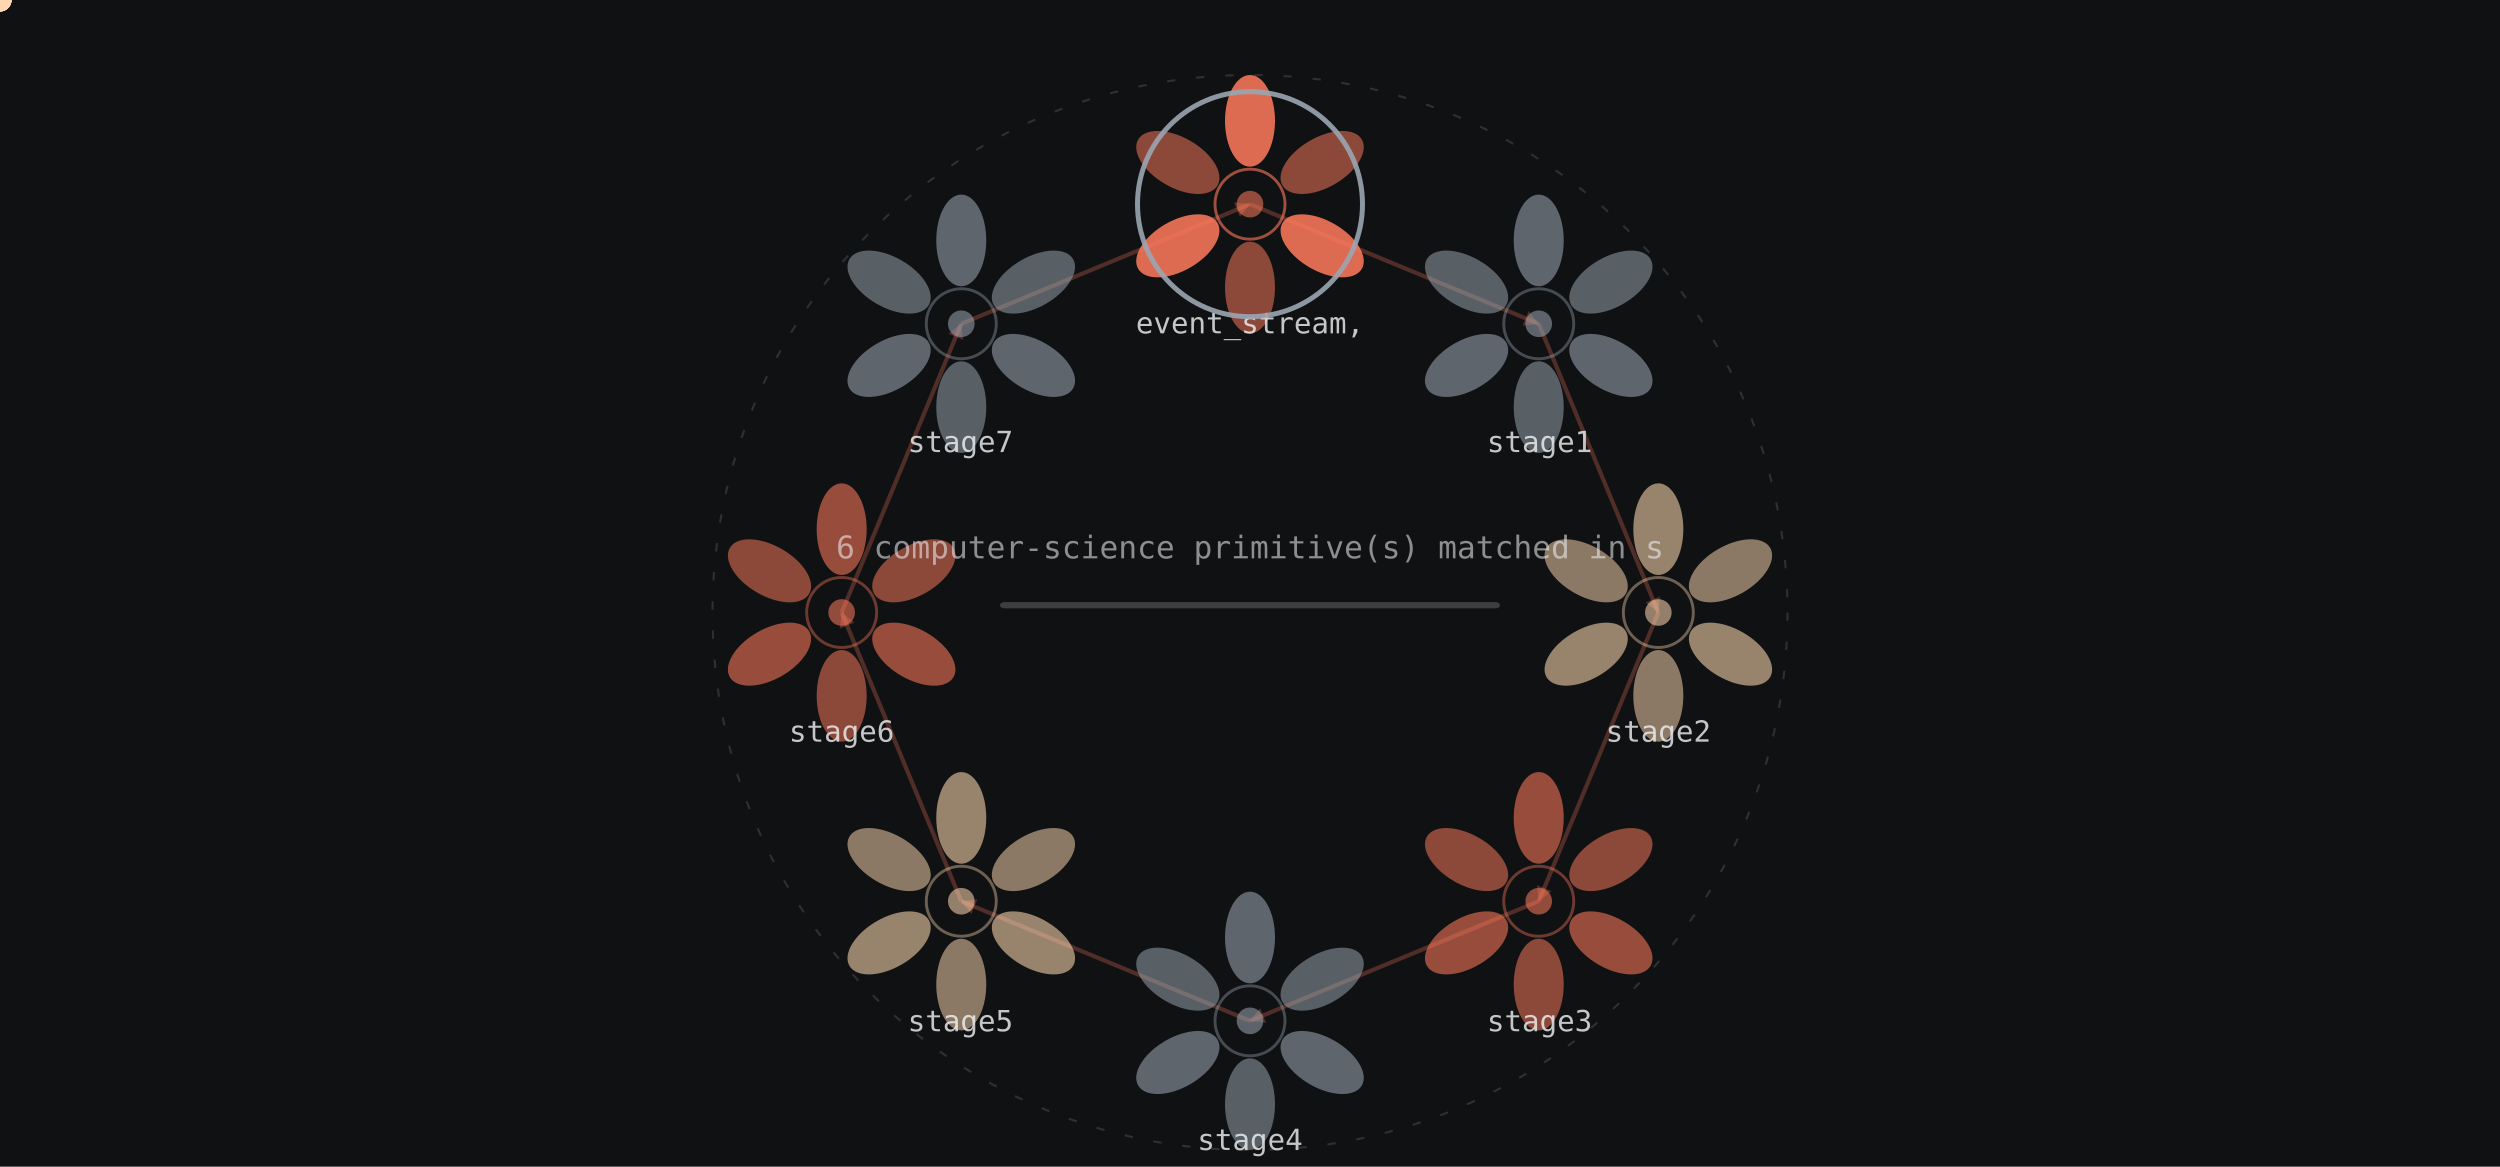
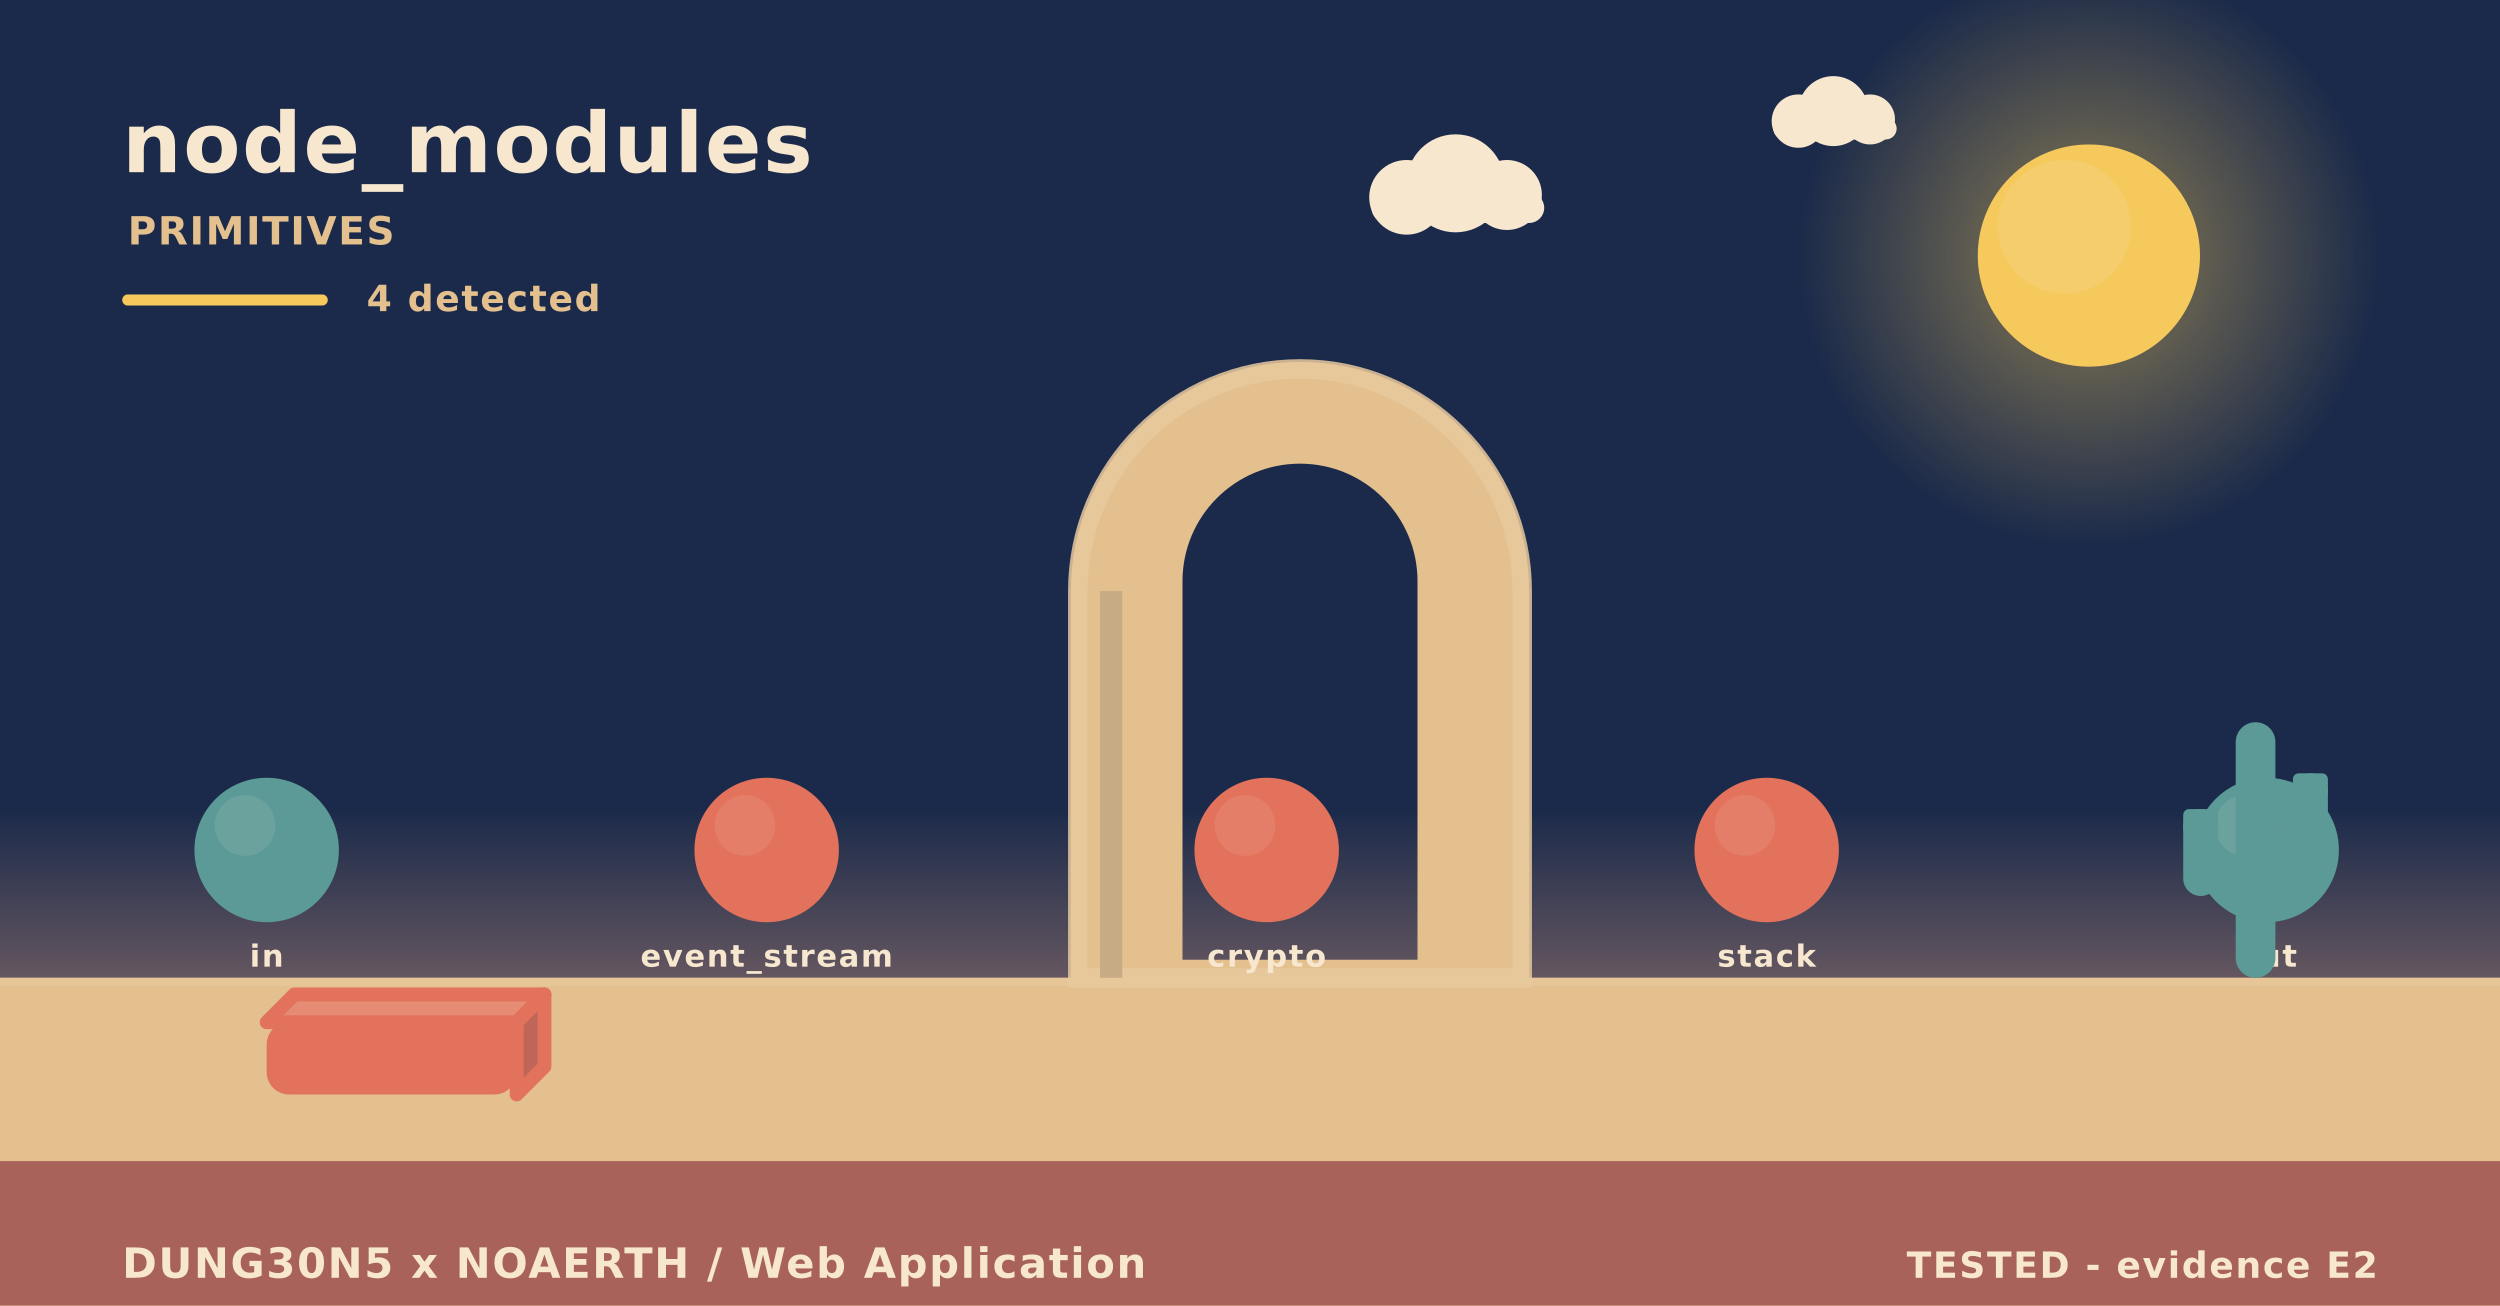
- <svg xmlns="http://www.w3.org/2000/svg" viewBox="0 0 1200 560" width="1200" height="560" role="img" aria-label="node_modules state machine">
-   <rect width="1200" height="560" fill="#0f1113" />
-   <defs>
-     <linearGradient id="gs" x1="0" y1="0" x2="1" y2="1">
-       <stop offset="0%" stop-color="#ff7a5c" />
-       <stop offset="100%" stop-color="#9aa5b1" />
-     </linearGradient>
-   </defs>
-   <circle cx="600.00" cy="294.00" r="258.00" fill="none" stroke="rgba(241,243,245,0.140)" stroke-width="1.00" opacity="1.00" stroke-dasharray="4 10" />
-   <line x1="600.00" y1="98.00" x2="738.59" y2="155.41" stroke="rgba(255,122,92,0.500)" stroke-width="2.00" opacity="0.55" />
-   <polygon points="738.59,155.41 733.76,149.29 730.86,156.32" fill="rgba(255,122,92,0.500)" opacity="0.55" />
-   <g opacity="0.9">
-     <circle cx="0.00" cy="0.00" r="5.50" fill="#ffd8b1" opacity="1.00" />
-     <animateTransform attributeName="transform" type="translate" values="600.00,98.00 738.59,155.41" dur="5.25s" begin="0.0s" repeatCount="indefinite" />
-     <animateTransform attributeName="transform" type="translate" values="738.59,155.41 600.00,98.00" dur="5.25s" begin="2.625s" repeatCount="indefinite" />
+ <svg xmlns="http://www.w3.org/2000/svg" width="900" height="470" viewBox="0 0 900 470" role="img" aria-label="node_modules - how it behaves">
+   <linearGradient id="skys" x1="0" y1="0" x2="0" y2="1">
+     <stop offset="0" stop-color="#1b2a4a" />
+     <stop offset="0.62" stop-color="#1b2a4a" />
+     <stop offset="1" stop-color="#f3ad8a" />
+   </linearGradient>
+   <rect width="900" height="470" fill="url(#skys)" />
+   <radialGradient id="suns">
+     <stop offset="0.35" stop-color="#f5c95c" stop-opacity="0.34" />
+     <stop offset="1" stop-color="#f5c95c" stop-opacity="0" />
+   </radialGradient>
+   <circle cx="752" cy="92" r="104" fill="url(#suns)" />
+   <circle cx="752" cy="92" r="40" fill="#f5c95c" />
+   <circle cx="743.2" cy="81.6" r="24" fill="#f5d27e" opacity="0.5" />
+   <g>
+     <circle cx="524" cy="66" r="17.64" fill="#f6e7ce" />
+     <circle cx="506.36" cy="71.04" r="13.44" fill="#f6e7ce" />
+     <circle cx="542.48" cy="70.2" r="12.6" fill="#f6e7ce" />
+     <rect x="493.76" y="69.36" width="62.16" height="10.92" rx="5.46" fill="#f6e7ce" />
+     <animateTransform attributeName="transform" type="translate" values="0 0;24 0;0 0" dur="36s" begin="0s" repeatCount="indefinite" />
  </g>
-   <line x1="738.59" y1="155.41" x2="796.00" y2="294.00" stroke="rgba(255,122,92,0.500)" stroke-width="2.00" opacity="0.55" />
-   <polygon points="796.00,294.00 796.91,286.26 789.89,289.17" fill="rgba(255,122,92,0.500)" opacity="0.55" />
-   <g opacity="0.9">
-     <circle cx="0.00" cy="0.00" r="5.50" fill="#ffd8b1" opacity="1.00" />
-     <animateTransform attributeName="transform" type="translate" values="738.59,155.41 796.00,294.00" dur="5.25s" begin="0.656s" repeatCount="indefinite" />
-     <animateTransform attributeName="transform" type="translate" values="796.00,294.00 738.59,155.41" dur="5.25s" begin="3.281s" repeatCount="indefinite" />
+   <g>
+     <circle cx="660" cy="40" r="12.6" fill="#f6e7ce" />
+     <circle cx="647.4" cy="43.6" r="9.6" fill="#f6e7ce" />
+     <circle cx="673.2" cy="43" r="9" fill="#f6e7ce" />
+     <rect x="638.4" y="42.4" width="44.4" height="7.8" rx="3.9" fill="#f6e7ce" />
+     <animateTransform attributeName="transform" type="translate" values="0 0;-18 0;0 0" dur="46s" begin="3s" repeatCount="indefinite" />
  </g>
-   <line x1="796.00" y1="294.00" x2="738.59" y2="432.59" stroke="rgba(255,122,92,0.500)" stroke-width="2.00" opacity="0.55" />
-   <polygon points="738.59,432.59 744.71,427.76 737.68,424.86" fill="rgba(255,122,92,0.500)" opacity="0.55" />
-   <g opacity="0.9">
-     <circle cx="0.00" cy="0.00" r="5.50" fill="#ffd8b1" opacity="1.00" />
-     <animateTransform attributeName="transform" type="translate" values="796.00,294.00 738.59,432.59" dur="5.25s" begin="1.312s" repeatCount="indefinite" />
-     <animateTransform attributeName="transform" type="translate" values="738.59,432.59 796.00,294.00" dur="5.25s" begin="3.938s" repeatCount="indefinite" />
+   <rect x="0" y="352" width="900" height="118" fill="#e3c08d" />
+   <rect x="0" y="352" width="900" height="3" fill="#e6c596" />
+   <text x="44" y="62" font-family="Verdana,DejaVu Sans,sans-serif" font-size="30" font-weight="700" letter-spacing="0.6" fill="#f6e7ce" text-anchor="start">node_modules</text>
+   <text x="46" y="88" font-family="Verdana,DejaVu Sans,sans-serif" font-size="14" font-weight="700" letter-spacing="0.6" fill="#e3c08d" text-anchor="start">PRIMITIVES</text>
+   <rect x="44" y="106" width="74" height="4" rx="2" fill="#f5c95c" />
+   <text x="132" y="112" font-family="Verdana,DejaVu Sans,sans-serif" font-size="13" font-weight="700" letter-spacing="0.6" fill="#e3c08d" text-anchor="start">4 detected</text>
+   <path d="M388,352 L388,212.8 A80,80 0 0 1 548,212.8 L548,352 Z M423.2,348 L423.2,209.22 A44.8,44.8 0 0 1 512.8,209.22 L512.8,348 Z" fill="#e3c08d" fill-rule="evenodd" stroke="#e3c08d" stroke-width="5" stroke-linejoin="round" />
+   <path d="M388,352 L388,212.8 A80,80 0 0 1 548,212.8 L548,352 Z" fill="none" stroke="#e8c99d" stroke-width="7" stroke-linecap="round" opacity="0.85" />
+   <rect x="396" y="212.8" width="8" height="139.2" fill="#c7ab84" />
+   <circle cx="96" cy="306" r="26" fill="#5b9a97" />
+   <circle cx="88.2" cy="297.16" r="10.92" fill="#7aa9a2" opacity="0.55" />
+   <text x="96" y="348" font-family="Verdana,DejaVu Sans,sans-serif" font-size="11" font-weight="700" letter-spacing="0.6" fill="#f6e7ce" text-anchor="middle">in</text>
+   <g>
+     <circle cx="276" cy="306" r="26" fill="#e2725b" />
+     <circle cx="268.2" cy="297.16" r="10.92" fill="#e68972" opacity="0.55" />
+     <animate attributeName="opacity" values="0.8;1;0.8" dur="4.6s" begin="0s" repeatCount="indefinite" />
  </g>
-   <line x1="738.59" y1="432.59" x2="600.00" y2="490.00" stroke="rgba(255,122,92,0.500)" stroke-width="2.00" opacity="0.55" />
-   <polygon points="600.00,490.00 607.74,490.91 604.83,483.89" fill="rgba(255,122,92,0.500)" opacity="0.55" />
-   <g opacity="0.9">
-     <circle cx="0.00" cy="0.00" r="5.50" fill="#ffd8b1" opacity="1.00" />
-     <animateTransform attributeName="transform" type="translate" values="738.59,432.59 600.00,490.00" dur="5.25s" begin="1.969s" repeatCount="indefinite" />
-     <animateTransform attributeName="transform" type="translate" values="600.00,490.00 738.59,432.59" dur="5.25s" begin="4.594s" repeatCount="indefinite" />
+   <text x="276" y="348" font-family="Verdana,DejaVu Sans,sans-serif" font-size="11" font-weight="700" letter-spacing="0.6" fill="#f6e7ce" text-anchor="middle">event_stream</text>
+   <g>
+     <circle cx="456" cy="306" r="26" fill="#e2725b" />
+     <circle cx="448.2" cy="297.16" r="10.92" fill="#e68972" opacity="0.55" />
+     <animate attributeName="opacity" values="0.8;1;0.8" dur="5.2s" begin="0s" repeatCount="indefinite" />
  </g>
-   <line x1="600.00" y1="490.00" x2="461.41" y2="432.59" stroke="rgba(255,122,92,0.500)" stroke-width="2.00" opacity="0.55" />
-   <polygon points="461.41,432.59 466.24,438.71 469.14,431.68" fill="rgba(255,122,92,0.500)" opacity="0.55" />
-   <g opacity="0.9">
-     <circle cx="0.00" cy="0.00" r="5.50" fill="#ffd8b1" opacity="1.00" />
-     <animateTransform attributeName="transform" type="translate" values="600.00,490.00 461.41,432.59" dur="5.25s" begin="2.625s" repeatCount="indefinite" />
-     <animateTransform attributeName="transform" type="translate" values="461.41,432.59 600.00,490.00" dur="5.25s" begin="5.25s" repeatCount="indefinite" />
+   <text x="456" y="348" font-family="Verdana,DejaVu Sans,sans-serif" font-size="11" font-weight="700" letter-spacing="0.6" fill="#f6e7ce" text-anchor="middle">crypto</text>
+   <g>
+     <circle cx="636" cy="306" r="26" fill="#e2725b" />
+     <circle cx="628.2" cy="297.16" r="10.92" fill="#e68972" opacity="0.55" />
+     <animate attributeName="opacity" values="0.8;1;0.8" dur="5.8s" begin="0s" repeatCount="indefinite" />
  </g>
-   <line x1="461.41" y1="432.59" x2="404.00" y2="294.00" stroke="rgba(255,122,92,0.500)" stroke-width="2.00" opacity="0.55" />
-   <polygon points="404.00,294.00 403.09,301.74 410.11,298.83" fill="rgba(255,122,92,0.500)" opacity="0.55" />
-   <g opacity="0.9">
-     <circle cx="0.00" cy="0.00" r="5.50" fill="#ffd8b1" opacity="1.00" />
-     <animateTransform attributeName="transform" type="translate" values="461.41,432.59 404.00,294.00" dur="5.25s" begin="3.281s" repeatCount="indefinite" />
-     <animateTransform attributeName="transform" type="translate" values="404.00,294.00 461.41,432.59" dur="5.25s" begin="5.906s" repeatCount="indefinite" />
-   </g>
-   <line x1="404.00" y1="294.00" x2="461.41" y2="155.41" stroke="rgba(255,122,92,0.500)" stroke-width="2.00" opacity="0.55" />
-   <polygon points="461.41,155.41 455.29,160.24 462.32,163.14" fill="rgba(255,122,92,0.500)" opacity="0.55" />
-   <g opacity="0.9">
-     <circle cx="0.00" cy="0.00" r="5.50" fill="#ffd8b1" opacity="1.00" />
-     <animateTransform attributeName="transform" type="translate" values="404.00,294.00 461.41,155.41" dur="5.25s" begin="3.938s" repeatCount="indefinite" />
-     <animateTransform attributeName="transform" type="translate" values="461.41,155.41 404.00,294.00" dur="5.25s" begin="6.562s" repeatCount="indefinite" />
-   </g>
-   <line x1="461.41" y1="155.41" x2="600.00" y2="98.00" stroke="rgba(255,122,92,0.500)" stroke-width="2.00" opacity="0.55" />
-   <polygon points="600.00,98.00 592.26,97.09 595.17,104.11" fill="rgba(255,122,92,0.500)" opacity="0.55" />
-   <g opacity="0.9">
-     <circle cx="0.00" cy="0.00" r="5.50" fill="#ffd8b1" opacity="1.00" />
-     <animateTransform attributeName="transform" type="translate" values="461.41,155.41 600.00,98.00" dur="5.25s" begin="4.594s" repeatCount="indefinite" />
-     <animateTransform attributeName="transform" type="translate" values="600.00,98.00 461.41,155.41" dur="5.25s" begin="7.219s" repeatCount="indefinite" />
-   </g>
-   <ellipse cx="600.00" cy="58.00" rx="12.00" ry="22.00" fill="rgba(255,122,92,0.900)" opacity="0.95" transform="rotate(0.0 600.00 58.00)" />
-   <ellipse cx="634.64" cy="78.00" rx="12.00" ry="22.00" fill="rgba(255,122,92,0.550)" opacity="0.95" transform="rotate(60.0 634.64 78.00)" />
-   <ellipse cx="634.64" cy="118.00" rx="12.00" ry="22.00" fill="rgba(255,122,92,0.900)" opacity="0.95" transform="rotate(120.0 634.64 118.00)" />
-   <ellipse cx="600.00" cy="138.00" rx="12.00" ry="22.00" fill="rgba(255,122,92,0.550)" opacity="0.95" transform="rotate(180.0 600.00 138.00)" />
-   <ellipse cx="565.36" cy="118.00" rx="12.00" ry="22.00" fill="rgba(255,122,92,0.900)" opacity="0.95" transform="rotate(240.0 565.36 118.00)" />
-   <ellipse cx="565.36" cy="78.00" rx="12.00" ry="22.00" fill="rgba(255,122,92,0.550)" opacity="0.95" transform="rotate(300.0 565.36 78.00)" />
-   <circle cx="600.00" cy="98.00" r="16.80" fill="none" stroke="rgba(255,122,92,0.900)" stroke-width="1.40" opacity="0.66" />
-   <circle cx="600.00" cy="98.00" r="6.40" fill="rgba(255,122,92,0.550)" opacity="1.00" />
-   <text x="600" y="160" font-family="ui-monospace,Menlo,monospace" font-size="14" fill="rgba(241,243,245,0.800)" text-anchor="middle">event_stream, </text>
-   <g>
-     <circle cx="600.00" cy="98.00" r="54.00" fill="none" stroke="#9aa5b1" stroke-width="2.40" opacity="0.90" />
-     <animate attributeName="opacity" values="0.25;1.0;0.25" dur="10.5s" begin="0.0s" repeatCount="indefinite" />
-   </g>
-   <ellipse cx="738.59" cy="115.41" rx="12.00" ry="22.00" fill="rgba(154,165,177,0.600)" opacity="0.95" transform="rotate(0.0 738.59 115.41)" />
-   <ellipse cx="773.23" cy="135.41" rx="12.00" ry="22.00" fill="rgba(154,165,177,0.550)" opacity="0.95" transform="rotate(60.0 773.23 135.41)" />
-   <ellipse cx="773.23" cy="175.41" rx="12.00" ry="22.00" fill="rgba(154,165,177,0.600)" opacity="0.95" transform="rotate(120.0 773.23 175.41)" />
-   <ellipse cx="738.59" cy="195.41" rx="12.00" ry="22.00" fill="rgba(154,165,177,0.550)" opacity="0.95" transform="rotate(180.0 738.59 195.41)" />
-   <ellipse cx="703.95" cy="175.41" rx="12.00" ry="22.00" fill="rgba(154,165,177,0.600)" opacity="0.95" transform="rotate(240.0 703.95 175.41)" />
-   <ellipse cx="703.95" cy="135.41" rx="12.00" ry="22.00" fill="rgba(154,165,177,0.550)" opacity="0.95" transform="rotate(300.0 703.95 135.41)" />
-   <circle cx="738.59" cy="155.41" r="16.80" fill="none" stroke="rgba(154,165,177,0.600)" stroke-width="1.40" opacity="0.66" />
-   <circle cx="738.59" cy="155.41" r="6.40" fill="rgba(154,165,177,0.550)" opacity="1.00" />
-   <text x="739" y="217" font-family="ui-monospace,Menlo,monospace" font-size="14" fill="rgba(241,243,245,0.800)" text-anchor="middle">stage1</text>
-   <ellipse cx="796.00" cy="254.00" rx="12.00" ry="22.00" fill="rgba(255,216,177,0.600)" opacity="0.95" transform="rotate(0.0 796.00 254.00)" />
-   <ellipse cx="830.64" cy="274.00" rx="12.00" ry="22.00" fill="rgba(255,216,177,0.550)" opacity="0.95" transform="rotate(60.0 830.64 274.00)" />
-   <ellipse cx="830.64" cy="314.00" rx="12.00" ry="22.00" fill="rgba(255,216,177,0.600)" opacity="0.95" transform="rotate(120.0 830.64 314.00)" />
-   <ellipse cx="796.00" cy="334.00" rx="12.00" ry="22.00" fill="rgba(255,216,177,0.550)" opacity="0.95" transform="rotate(180.0 796.00 334.00)" />
-   <ellipse cx="761.36" cy="314.00" rx="12.00" ry="22.00" fill="rgba(255,216,177,0.600)" opacity="0.95" transform="rotate(240.0 761.36 314.00)" />
-   <ellipse cx="761.36" cy="274.00" rx="12.00" ry="22.00" fill="rgba(255,216,177,0.550)" opacity="0.95" transform="rotate(300.0 761.36 274.00)" />
-   <circle cx="796.00" cy="294.00" r="16.80" fill="none" stroke="rgba(255,216,177,0.600)" stroke-width="1.40" opacity="0.66" />
-   <circle cx="796.00" cy="294.00" r="6.40" fill="rgba(255,216,177,0.550)" opacity="1.00" />
-   <text x="796" y="356" font-family="ui-monospace,Menlo,monospace" font-size="14" fill="rgba(241,243,245,0.800)" text-anchor="middle">stage2</text>
-   <ellipse cx="738.59" cy="392.59" rx="12.00" ry="22.00" fill="rgba(255,122,92,0.600)" opacity="0.95" transform="rotate(0.0 738.59 392.59)" />
-   <ellipse cx="773.23" cy="412.59" rx="12.00" ry="22.00" fill="rgba(255,122,92,0.550)" opacity="0.95" transform="rotate(60.0 773.23 412.59)" />
-   <ellipse cx="773.23" cy="452.59" rx="12.00" ry="22.00" fill="rgba(255,122,92,0.600)" opacity="0.95" transform="rotate(120.0 773.23 452.59)" />
-   <ellipse cx="738.59" cy="472.59" rx="12.00" ry="22.00" fill="rgba(255,122,92,0.550)" opacity="0.95" transform="rotate(180.0 738.59 472.59)" />
-   <ellipse cx="703.95" cy="452.59" rx="12.00" ry="22.00" fill="rgba(255,122,92,0.600)" opacity="0.95" transform="rotate(240.0 703.95 452.59)" />
-   <ellipse cx="703.95" cy="412.59" rx="12.00" ry="22.00" fill="rgba(255,122,92,0.550)" opacity="0.95" transform="rotate(300.0 703.95 412.59)" />
-   <circle cx="738.59" cy="432.59" r="16.80" fill="none" stroke="rgba(255,122,92,0.600)" stroke-width="1.40" opacity="0.66" />
-   <circle cx="738.59" cy="432.59" r="6.40" fill="rgba(255,122,92,0.550)" opacity="1.00" />
-   <text x="739" y="495" font-family="ui-monospace,Menlo,monospace" font-size="14" fill="rgba(241,243,245,0.800)" text-anchor="middle">stage3</text>
-   <ellipse cx="600.00" cy="450.00" rx="12.00" ry="22.00" fill="rgba(154,165,177,0.600)" opacity="0.95" transform="rotate(0.0 600.00 450.00)" />
-   <ellipse cx="634.64" cy="470.00" rx="12.00" ry="22.00" fill="rgba(154,165,177,0.550)" opacity="0.95" transform="rotate(60.0 634.64 470.00)" />
-   <ellipse cx="634.64" cy="510.00" rx="12.00" ry="22.00" fill="rgba(154,165,177,0.600)" opacity="0.95" transform="rotate(120.0 634.64 510.00)" />
-   <ellipse cx="600.00" cy="530.00" rx="12.00" ry="22.00" fill="rgba(154,165,177,0.550)" opacity="0.95" transform="rotate(180.0 600.00 530.00)" />
-   <ellipse cx="565.36" cy="510.00" rx="12.00" ry="22.00" fill="rgba(154,165,177,0.600)" opacity="0.95" transform="rotate(240.0 565.36 510.00)" />
-   <ellipse cx="565.36" cy="470.00" rx="12.00" ry="22.00" fill="rgba(154,165,177,0.550)" opacity="0.95" transform="rotate(300.0 565.36 470.00)" />
-   <circle cx="600.00" cy="490.00" r="16.80" fill="none" stroke="rgba(154,165,177,0.600)" stroke-width="1.40" opacity="0.66" />
-   <circle cx="600.00" cy="490.00" r="6.40" fill="rgba(154,165,177,0.550)" opacity="1.00" />
-   <text x="600" y="552" font-family="ui-monospace,Menlo,monospace" font-size="14" fill="rgba(241,243,245,0.800)" text-anchor="middle">stage4</text>
-   <ellipse cx="461.41" cy="392.59" rx="12.00" ry="22.00" fill="rgba(255,216,177,0.600)" opacity="0.95" transform="rotate(0.0 461.41 392.59)" />
-   <ellipse cx="496.05" cy="412.59" rx="12.00" ry="22.00" fill="rgba(255,216,177,0.550)" opacity="0.95" transform="rotate(60.0 496.05 412.59)" />
-   <ellipse cx="496.05" cy="452.59" rx="12.00" ry="22.00" fill="rgba(255,216,177,0.600)" opacity="0.95" transform="rotate(120.0 496.05 452.59)" />
-   <ellipse cx="461.41" cy="472.59" rx="12.00" ry="22.00" fill="rgba(255,216,177,0.550)" opacity="0.95" transform="rotate(180.0 461.41 472.59)" />
-   <ellipse cx="426.77" cy="452.59" rx="12.00" ry="22.00" fill="rgba(255,216,177,0.600)" opacity="0.95" transform="rotate(240.0 426.77 452.59)" />
-   <ellipse cx="426.77" cy="412.59" rx="12.00" ry="22.00" fill="rgba(255,216,177,0.550)" opacity="0.95" transform="rotate(300.0 426.77 412.59)" />
-   <circle cx="461.41" cy="432.59" r="16.80" fill="none" stroke="rgba(255,216,177,0.600)" stroke-width="1.40" opacity="0.66" />
-   <circle cx="461.41" cy="432.59" r="6.40" fill="rgba(255,216,177,0.550)" opacity="1.00" />
-   <text x="461" y="495" font-family="ui-monospace,Menlo,monospace" font-size="14" fill="rgba(241,243,245,0.800)" text-anchor="middle">stage5</text>
-   <ellipse cx="404.00" cy="254.00" rx="12.00" ry="22.00" fill="rgba(255,122,92,0.600)" opacity="0.95" transform="rotate(0.0 404.00 254.00)" />
-   <ellipse cx="438.64" cy="274.00" rx="12.00" ry="22.00" fill="rgba(255,122,92,0.550)" opacity="0.95" transform="rotate(60.0 438.64 274.00)" />
-   <ellipse cx="438.64" cy="314.00" rx="12.00" ry="22.00" fill="rgba(255,122,92,0.600)" opacity="0.95" transform="rotate(120.0 438.64 314.00)" />
-   <ellipse cx="404.00" cy="334.00" rx="12.00" ry="22.00" fill="rgba(255,122,92,0.550)" opacity="0.95" transform="rotate(180.0 404.00 334.00)" />
-   <ellipse cx="369.36" cy="314.00" rx="12.00" ry="22.00" fill="rgba(255,122,92,0.600)" opacity="0.95" transform="rotate(240.0 369.36 314.00)" />
-   <ellipse cx="369.36" cy="274.00" rx="12.00" ry="22.00" fill="rgba(255,122,92,0.550)" opacity="0.95" transform="rotate(300.0 369.36 274.00)" />
-   <circle cx="404.00" cy="294.00" r="16.80" fill="none" stroke="rgba(255,122,92,0.600)" stroke-width="1.40" opacity="0.66" />
-   <circle cx="404.00" cy="294.00" r="6.40" fill="rgba(255,122,92,0.550)" opacity="1.00" />
-   <text x="404" y="356" font-family="ui-monospace,Menlo,monospace" font-size="14" fill="rgba(241,243,245,0.800)" text-anchor="middle">stage6</text>
-   <ellipse cx="461.41" cy="115.41" rx="12.00" ry="22.00" fill="rgba(154,165,177,0.600)" opacity="0.95" transform="rotate(0.0 461.41 115.41)" />
-   <ellipse cx="496.05" cy="135.41" rx="12.00" ry="22.00" fill="rgba(154,165,177,0.550)" opacity="0.95" transform="rotate(60.0 496.05 135.41)" />
-   <ellipse cx="496.05" cy="175.41" rx="12.00" ry="22.00" fill="rgba(154,165,177,0.600)" opacity="0.95" transform="rotate(120.0 496.05 175.41)" />
-   <ellipse cx="461.41" cy="195.41" rx="12.00" ry="22.00" fill="rgba(154,165,177,0.550)" opacity="0.95" transform="rotate(180.0 461.41 195.41)" />
-   <ellipse cx="426.77" cy="175.41" rx="12.00" ry="22.00" fill="rgba(154,165,177,0.600)" opacity="0.95" transform="rotate(240.0 426.77 175.41)" />
-   <ellipse cx="426.77" cy="135.41" rx="12.00" ry="22.00" fill="rgba(154,165,177,0.550)" opacity="0.95" transform="rotate(300.0 426.77 135.41)" />
-   <circle cx="461.41" cy="155.41" r="16.80" fill="none" stroke="rgba(154,165,177,0.600)" stroke-width="1.40" opacity="0.66" />
-   <circle cx="461.41" cy="155.41" r="6.40" fill="rgba(154,165,177,0.550)" opacity="1.00" />
-   <text x="461" y="217" font-family="ui-monospace,Menlo,monospace" font-size="14" fill="rgba(241,243,245,0.800)" text-anchor="middle">stage7</text>
-   <rect x="480.00" y="289.00" width="240.00" height="3.00" rx="2.00" fill="rgba(241,243,245,0.200)" opacity="1.00" />
-   <text x="600" y="268" font-family="ui-monospace,Menlo,monospace" font-size="15" fill="rgba(241,243,245,0.550)" text-anchor="middle">6 computer-science primitive(s) matched in s</text>
+   <text x="636" y="348" font-family="Verdana,DejaVu Sans,sans-serif" font-size="11" font-weight="700" letter-spacing="0.6" fill="#f6e7ce" text-anchor="middle">stack</text>
+   <circle cx="816" cy="306" r="26" fill="#5b9a97" />
+   <circle cx="808.2" cy="297.16" r="10.92" fill="#7aa9a2" opacity="0.55" />
+   <text x="816" y="348" font-family="Verdana,DejaVu Sans,sans-serif" font-size="11" font-weight="700" letter-spacing="0.6" fill="#f6e7ce" text-anchor="middle">out</text>
+   <path d="M96,368 L186,368 L196,358 L106,358 Z" fill="#e68c74" stroke="#e2725b" stroke-width="5" stroke-linejoin="round" />
+   <path d="M186,368 L196,358 L196,384 L186,394 Z" fill="#c06658" stroke="#e2725b" stroke-width="5" stroke-linejoin="round" />
+   <rect x="96" y="368" width="90" height="26" rx="8" fill="#e2725b" />
+   <rect x="804.86" y="260" width="14.28" height="92" rx="7.14" fill="#5b9a97" />
+   <rect x="785.96" y="291.28" width="12.6" height="31.28" rx="6.3" fill="#5b9a97" />
+   <rect x="785.96" y="291.28" width="12.6" height="9.2" rx="2.1" fill="#5b9a97" />
+   <rect x="825.44" y="278.4" width="12.6" height="31.28" rx="6.3" fill="#5b9a97" />
+   <rect x="825.44" y="278.4" width="12.6" height="9.2" rx="2.1" fill="#5b9a97" />
+   <rect x="0" y="418" width="900" height="52" rx="0" fill="#a65c56" opacity="0.94" />
+   <text x="44" y="460" font-family="Verdana,DejaVu Sans,sans-serif" font-size="15" font-weight="700" letter-spacing="0.6" fill="#f6e7ce" text-anchor="start">DUNG30N5 x NOAERTH  /  Web Application</text>
+   <text x="856" y="460" font-family="Verdana,DejaVu Sans,sans-serif" font-size="13" font-weight="700" letter-spacing="0.6" fill="#f6e7ce" text-anchor="end">TESTED  -  evidence E2</text>
</svg>
